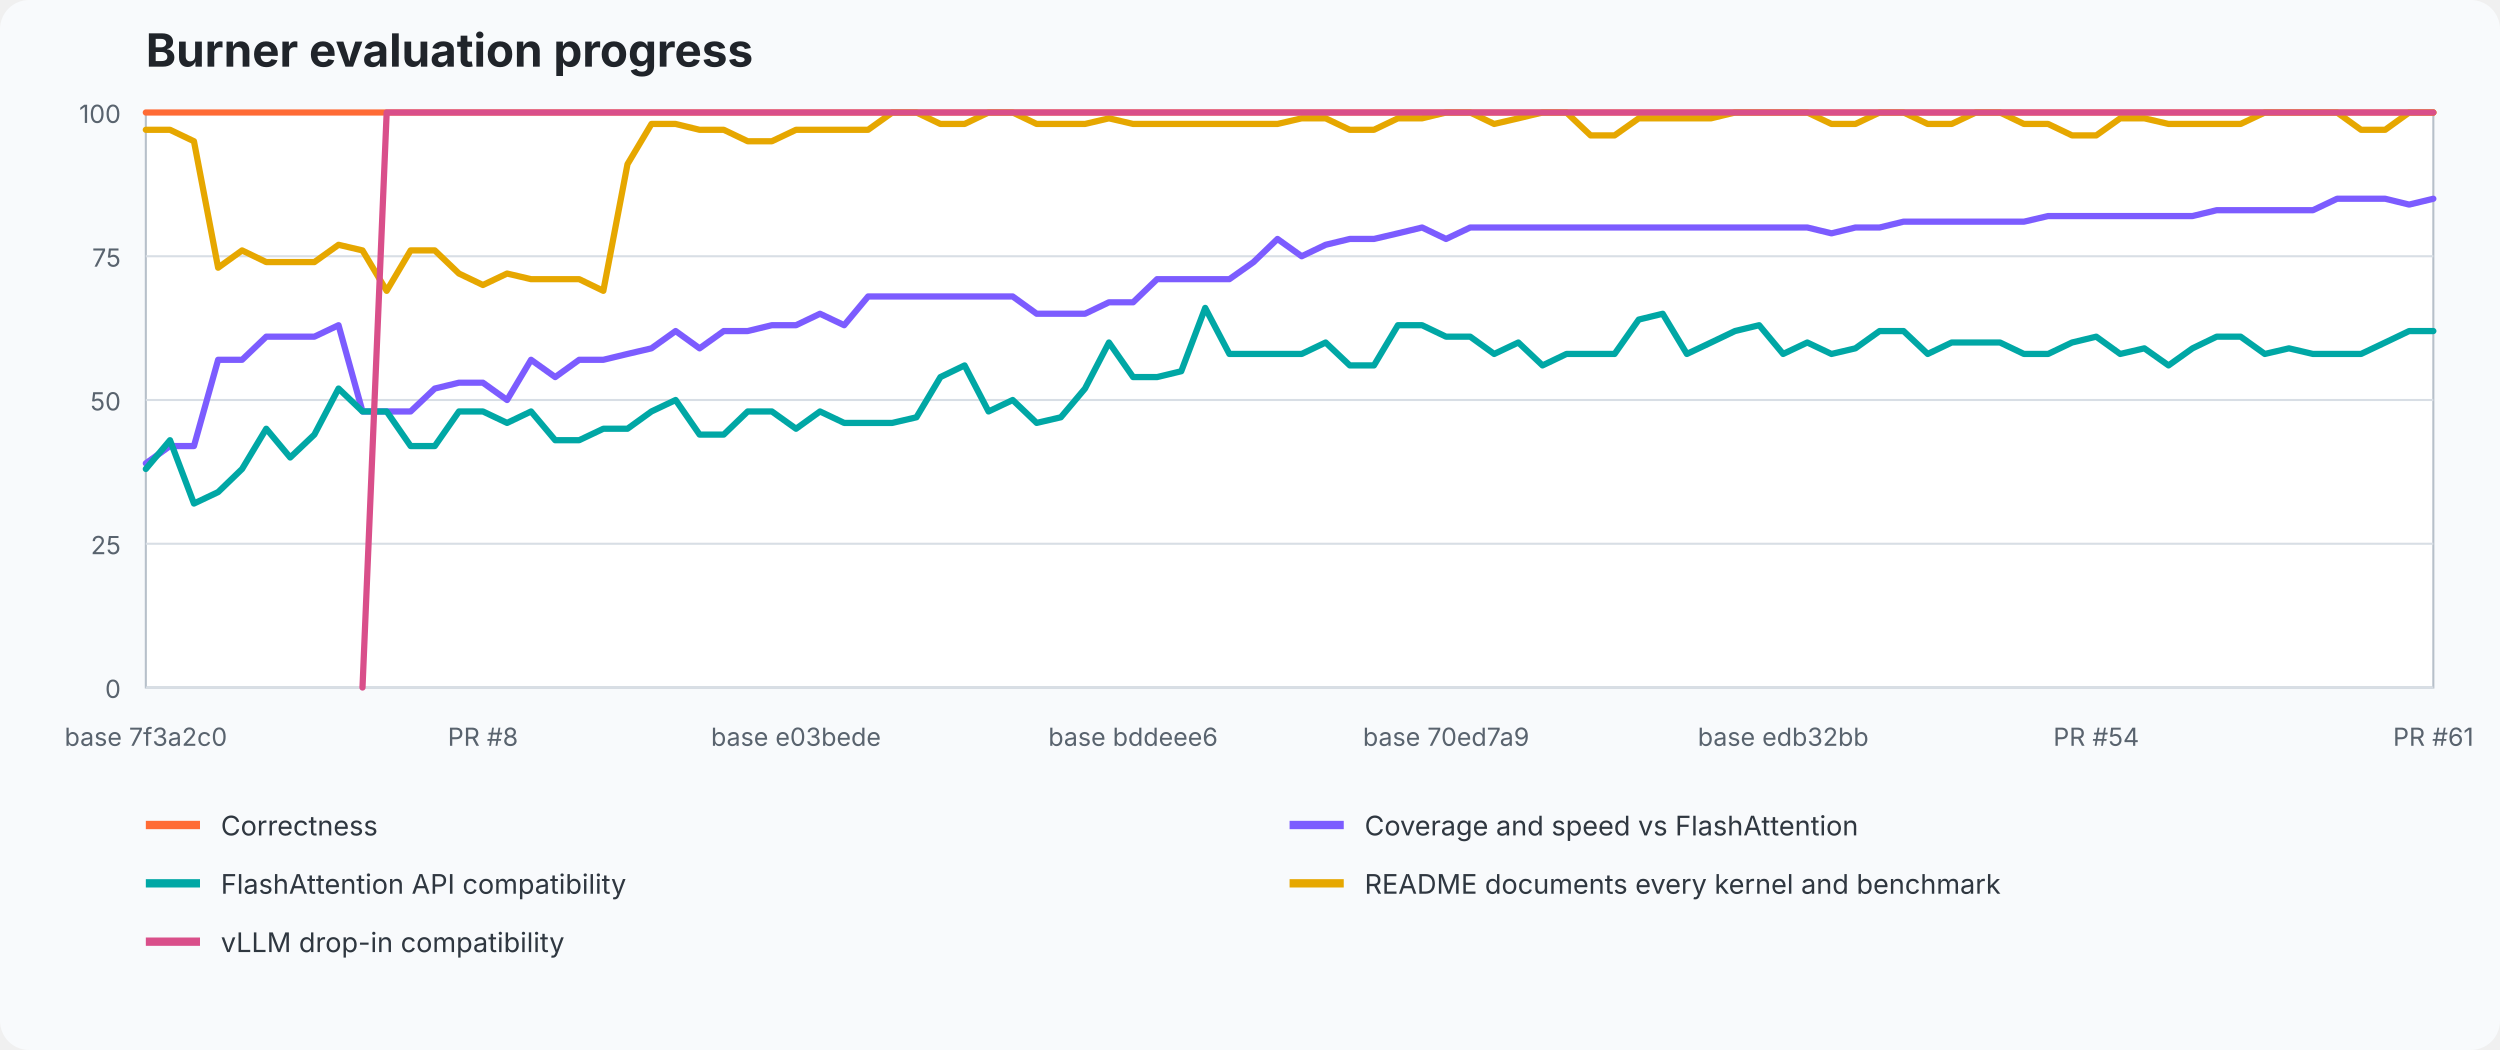
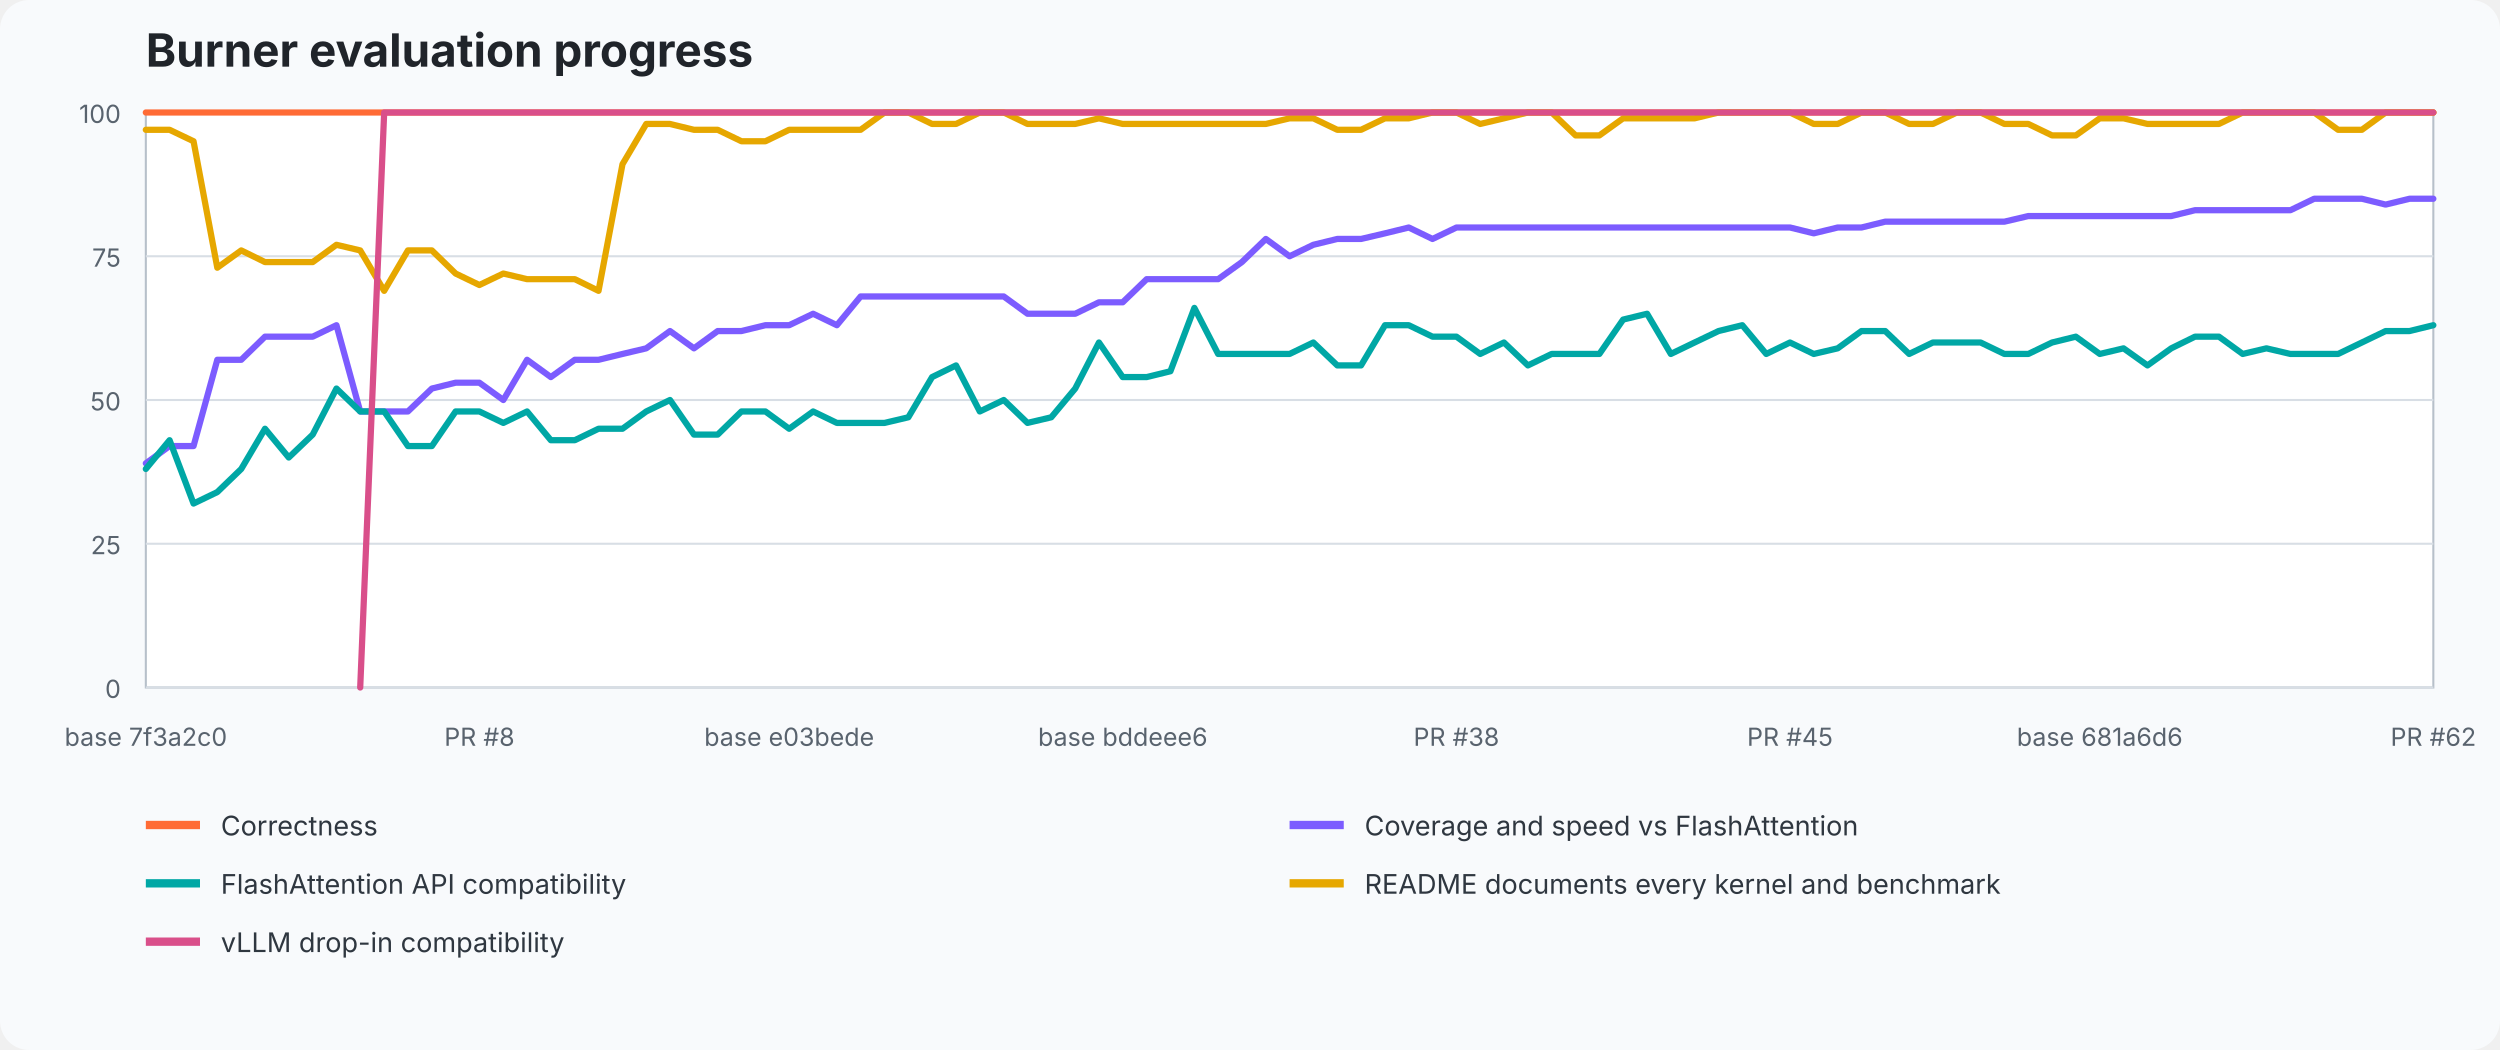
<svg xmlns="http://www.w3.org/2000/svg" width="1200" height="504" viewBox="0 0 1200 504" role="img" aria-labelledby="title desc">
  <style>text{font-family:ui-sans-serif,system-ui,-apple-system,BlinkMacSystemFont,"Segoe UI",sans-serif}.title{font-size:22px;font-weight:700;fill:#20242a}.axis{font-size:12px;fill:#59636e}.legend{font-size:13px;fill:#2f3740}.grid{stroke:#d8dee5;stroke-width:1}.plot{fill:#fff;stroke:#b7c0ca}</style>
  <rect width="100%" height="100%" fill="#f8fafc" rx="14" />
  <text x="70" y="32" class="title">Burner evaluation progress</text>
  <rect x="70" y="54" width="1098" height="276" class="plot" />
  <line x1="70" y1="330" x2="1168" y2="330" class="grid" />
  <text x="58" y="335" text-anchor="end" class="axis">0</text>
  <line x1="70" y1="261" x2="1168" y2="261" class="grid" />
  <text x="58" y="266" text-anchor="end" class="axis">25</text>
  <line x1="70" y1="192" x2="1168" y2="192" class="grid" />
  <text x="58" y="197" text-anchor="end" class="axis">50</text>
  <line x1="70" y1="123" x2="1168" y2="123" class="grid" />
  <text x="58" y="128" text-anchor="end" class="axis">75</text>
  <line x1="70" y1="54" x2="1168" y2="54" class="grid" />
  <text x="58" y="59" text-anchor="end" class="axis">100</text>
-   <polyline points="70.0,54.0 81.6,54.0 93.1,54.0 104.7,54.0 116.2,54.0 127.8,54.0 139.3,54.0 150.9,54.0 162.5,54.0 174.0,54.0 185.6,54.0 197.1,54.0 208.7,54.0 220.3,54.0 231.8,54.0 243.4,54.0 254.9,54.0 266.5,54.0 278.0,54.0 289.6,54.0 301.2,54.0 312.7,54.0 324.3,54.0 335.8,54.0 347.4,54.0 358.9,54.0 370.5,54.0 382.1,54.0 393.6,54.0 405.2,54.0 416.7,54.0 428.3,54.0 439.9,54.0 451.4,54.0 463.0,54.0 474.5,54.0 486.1,54.0 497.6,54.0 509.2,54.0 520.8,54.0 532.3,54.0 543.9,54.0 555.4,54.0 567.0,54.0 578.5,54.0 590.1,54.0 601.7,54.0 613.2,54.0 624.8,54.0 636.3,54.0 647.9,54.0 659.5,54.0 671.0,54.0 682.6,54.0 694.1,54.0 705.7,54.0 717.2,54.0 728.8,54.0 740.4,54.0 751.9,54.0 763.5,54.0 775.0,54.0 786.6,54.0 798.1,54.0 809.7,54.0 821.3,54.0 832.8,54.0 844.4,54.0 855.9,54.0 867.5,54.0 879.1,54.0 890.6,54.0 902.2,54.0 913.7,54.0 925.3,54.0 936.8,54.0 948.4,54.0 960.0,54.0 971.5,54.0 983.1,54.0 994.6,54.0 1006.2,54.0 1017.7,54.0 1029.3,54.0 1040.9,54.0 1052.4,54.0 1064.0,54.0 1075.5,54.0 1087.1,54.0 1098.7,54.0 1110.2,54.0 1121.8,54.0 1133.3,54.0 1144.9,54.0 1156.4,54.0 1168.0,54.0" fill="none" stroke="#ff6b35" stroke-width="3" stroke-linejoin="round" stroke-linecap="round" />
-   <polyline points="70.0,222.4 81.6,214.1 93.1,214.1 104.7,172.7 116.2,172.7 127.8,161.6 139.3,161.6 150.9,161.6 162.5,156.1 174.0,197.5 185.6,197.5 197.1,197.5 208.7,186.5 220.3,183.7 231.8,183.7 243.4,192.0 254.9,172.7 266.5,181.0 278.0,172.7 289.6,172.7 301.2,169.9 312.7,167.2 324.3,158.9 335.8,167.2 347.4,158.9 358.9,158.9 370.5,156.1 382.1,156.1 393.6,150.6 405.2,156.1 416.7,142.3 428.3,142.3 439.9,142.3 451.4,142.3 463.0,142.3 474.5,142.3 486.1,142.3 497.6,150.6 509.2,150.6 520.8,150.6 532.3,145.1 543.9,145.1 555.4,134.0 567.0,134.0 578.5,134.0 590.1,134.0 601.7,125.8 613.2,114.7 624.8,123.0 636.3,117.5 647.9,114.7 659.5,114.7 671.0,112.0 682.6,109.2 694.1,114.7 705.7,109.2 717.2,109.2 728.8,109.2 740.4,109.2 751.9,109.2 763.5,109.2 775.0,109.2 786.6,109.2 798.1,109.2 809.7,109.2 821.3,109.2 832.8,109.2 844.4,109.2 855.9,109.2 867.5,109.2 879.1,112.0 890.6,109.2 902.2,109.2 913.7,106.4 925.3,106.4 936.8,106.4 948.4,106.4 960.0,106.4 971.5,106.4 983.1,103.7 994.6,103.7 1006.2,103.7 1017.7,103.7 1029.3,103.7 1040.9,103.7 1052.4,103.7 1064.0,100.9 1075.5,100.9 1087.1,100.9 1098.7,100.9 1110.2,100.9 1121.8,95.4 1133.3,95.4 1144.9,95.4 1156.4,98.2 1168.0,95.4" fill="none" stroke="#7c5cff" stroke-width="3" stroke-linejoin="round" stroke-linecap="round" />
-   <polyline points="70.0,225.1 81.6,211.3 93.1,241.7 104.7,236.2 116.2,225.1 127.8,205.8 139.3,219.6 150.9,208.6 162.5,186.5 174.0,197.5 185.6,197.5 197.1,214.1 208.7,214.1 220.3,197.5 231.8,197.5 243.4,203.0 254.9,197.5 266.5,211.3 278.0,211.3 289.6,205.8 301.2,205.8 312.7,197.5 324.3,192.0 335.8,208.6 347.4,208.6 358.9,197.5 370.5,197.5 382.1,205.8 393.6,197.5 405.2,203.0 416.7,203.0 428.3,203.0 439.9,200.3 451.4,181.0 463.0,175.4 474.5,197.5 486.1,192.0 497.6,203.0 509.2,200.3 520.8,186.5 532.3,164.4 543.9,181.0 555.4,181.0 567.0,178.2 578.5,147.8 590.1,169.9 601.7,169.9 613.2,169.9 624.8,169.9 636.3,164.4 647.9,175.4 659.5,175.4 671.0,156.1 682.6,156.1 694.1,161.6 705.7,161.6 717.2,169.9 728.8,164.4 740.4,175.4 751.9,169.9 763.5,169.9 775.0,169.9 786.6,153.4 798.1,150.6 809.7,169.9 821.3,164.4 832.8,158.9 844.4,156.1 855.9,169.9 867.5,164.4 879.1,169.9 890.6,167.2 902.2,158.9 913.7,158.9 925.3,169.9 936.8,164.4 948.4,164.4 960.0,164.4 971.5,169.9 983.1,169.9 994.6,164.4 1006.2,161.6 1017.7,169.9 1029.3,167.2 1040.9,175.4 1052.4,167.2 1064.0,161.6 1075.5,161.6 1087.1,169.9 1098.7,167.2 1110.2,169.9 1121.8,169.9 1133.3,169.9 1144.9,164.4 1156.4,158.9 1168.0,158.9" fill="none" stroke="#00a7a5" stroke-width="3" stroke-linejoin="round" stroke-linecap="round" />
-   <polyline points="70.0,62.3 81.6,62.3 93.1,67.8 104.7,128.5 116.2,120.2 127.8,125.8 139.3,125.8 150.9,125.8 162.5,117.5 174.0,120.2 185.6,139.6 197.1,120.2 208.7,120.2 220.3,131.3 231.8,136.8 243.4,131.3 254.9,134.0 266.5,134.0 278.0,134.0 289.6,139.6 301.2,78.8 312.7,59.5 324.3,59.5 335.8,62.3 347.4,62.3 358.9,67.8 370.5,67.8 382.1,62.3 393.6,62.3 405.2,62.3 416.7,62.3 428.3,54.0 439.9,54.0 451.4,59.5 463.0,59.5 474.5,54.0 486.1,54.0 497.6,59.5 509.2,59.5 520.8,59.5 532.3,56.8 543.9,59.5 555.4,59.5 567.0,59.5 578.5,59.5 590.1,59.5 601.7,59.5 613.2,59.5 624.8,56.8 636.3,56.8 647.9,62.3 659.5,62.3 671.0,56.8 682.6,56.8 694.1,54.0 705.7,54.0 717.2,59.5 728.8,56.8 740.4,54.0 751.9,54.0 763.5,65.0 775.0,65.0 786.6,56.8 798.1,56.8 809.7,56.8 821.3,56.8 832.8,54.0 844.4,54.0 855.9,54.0 867.5,54.0 879.1,59.5 890.6,59.5 902.2,54.0 913.7,54.0 925.3,59.5 936.8,59.5 948.4,54.0 960.0,54.0 971.5,59.5 983.1,59.5 994.6,65.0 1006.2,65.0 1017.7,56.8 1029.3,56.8 1040.9,59.5 1052.4,59.5 1064.0,59.5 1075.5,59.5 1087.1,54.0 1098.7,54.0 1110.2,54.0 1121.8,54.0 1133.3,62.3 1144.9,62.3 1156.4,54.0 1168.0,54.0" fill="none" stroke="#e6a700" stroke-width="3" stroke-linejoin="round" stroke-linecap="round" />
-   <polyline points="174.0,330.0 185.6,54.0 197.1,54.0 208.7,54.0 220.3,54.0 231.8,54.0 243.4,54.0 254.9,54.0 266.5,54.0 278.0,54.0 289.6,54.0 301.2,54.0 312.7,54.0 324.3,54.0 335.8,54.0 347.4,54.0 358.9,54.0 370.5,54.0 382.1,54.0 393.6,54.0 405.2,54.0 416.7,54.0 428.3,54.0 439.9,54.0 451.4,54.0 463.0,54.0 474.5,54.0 486.1,54.0 497.6,54.0 509.2,54.0 520.8,54.0 532.3,54.0 543.9,54.0 555.4,54.0 567.0,54.0 578.5,54.0 590.1,54.0 601.7,54.0 613.2,54.0 624.8,54.0 636.3,54.0 647.9,54.0 659.5,54.0 671.0,54.0 682.6,54.0 694.1,54.0 705.7,54.0 717.2,54.0 728.8,54.0 740.4,54.0 751.9,54.0 763.5,54.0 775.0,54.0 786.6,54.0 798.1,54.0 809.7,54.0 821.3,54.0 832.8,54.0 844.4,54.0 855.9,54.0 867.5,54.0 879.1,54.0 890.6,54.0 902.2,54.0 913.7,54.0 925.3,54.0 936.8,54.0 948.4,54.0 960.0,54.0 971.5,54.0 983.1,54.0 994.6,54.0 1006.2,54.0 1017.7,54.0 1029.3,54.0 1040.9,54.0 1052.4,54.0 1064.0,54.0 1075.5,54.0 1087.1,54.0 1098.7,54.0 1110.2,54.0 1121.8,54.0 1133.3,54.0 1144.9,54.0 1156.4,54.0 1168.0,54.0" fill="none" stroke="#d94f8a" stroke-width="3" stroke-linejoin="round" stroke-linecap="round" />
+   <polyline points="70.0,54.0 81.4,54.0 92.9,54.0 104.3,54.0 115.8,54.0 127.2,54.0 138.6,54.0 150.1,54.0 161.5,54.0 172.9,54.0 184.4,54.0 195.8,54.0 207.3,54.0 218.7,54.0 230.1,54.0 241.6,54.0 253.0,54.0 264.4,54.0 275.9,54.0 287.3,54.0 298.8,54.0 310.2,54.0 321.6,54.0 333.1,54.0 344.5,54.0 355.9,54.0 367.4,54.0 378.8,54.0 390.3,54.0 401.7,54.0 413.1,54.0 424.6,54.0 436.0,54.0 447.4,54.0 458.9,54.0 470.3,54.0 481.8,54.0 493.2,54.0 504.6,54.0 516.1,54.0 527.5,54.0 538.9,54.0 550.4,54.0 561.8,54.0 573.3,54.0 584.7,54.0 596.1,54.0 607.6,54.0 619.0,54.0 630.4,54.0 641.9,54.0 653.3,54.0 664.8,54.0 676.2,54.0 687.6,54.0 699.1,54.0 710.5,54.0 721.9,54.0 733.4,54.0 744.8,54.0 756.3,54.0 767.7,54.0 779.1,54.0 790.6,54.0 802.0,54.0 813.4,54.0 824.9,54.0 836.3,54.0 847.8,54.0 859.2,54.0 870.6,54.0 882.1,54.0 893.5,54.0 904.9,54.0 916.4,54.0 927.8,54.0 939.3,54.0 950.7,54.0 962.1,54.0 973.6,54.0 985.0,54.0 996.4,54.0 1007.9,54.0 1019.3,54.0 1030.8,54.0 1042.2,54.0 1053.6,54.0 1065.1,54.0 1076.5,54.0 1087.9,54.0 1099.4,54.0 1110.8,54.0 1122.3,54.0 1133.7,54.0 1145.1,54.0 1156.6,54.0 1168.0,54.0" fill="none" stroke="#ff6b35" stroke-width="3" stroke-linejoin="round" stroke-linecap="round" />
+   <polyline points="70.0,222.4 81.4,214.1 92.9,214.1 104.3,172.7 115.8,172.7 127.2,161.6 138.6,161.6 150.1,161.6 161.5,156.1 172.9,197.5 184.4,197.5 195.8,197.5 207.3,186.5 218.7,183.7 230.1,183.7 241.6,192.0 253.0,172.7 264.4,181.0 275.9,172.7 287.3,172.7 298.8,169.9 310.2,167.2 321.6,158.9 333.1,167.2 344.5,158.9 355.9,158.9 367.4,156.1 378.8,156.1 390.3,150.6 401.7,156.1 413.1,142.3 424.6,142.3 436.0,142.3 447.4,142.3 458.9,142.3 470.3,142.3 481.8,142.3 493.2,150.6 504.6,150.6 516.1,150.6 527.5,145.1 538.9,145.1 550.4,134.0 561.8,134.0 573.3,134.0 584.7,134.0 596.1,125.8 607.6,114.7 619.0,123.0 630.4,117.5 641.9,114.7 653.3,114.7 664.8,112.0 676.2,109.2 687.6,114.7 699.1,109.2 710.5,109.2 721.9,109.2 733.4,109.2 744.8,109.2 756.3,109.2 767.7,109.2 779.1,109.2 790.6,109.2 802.0,109.2 813.4,109.2 824.9,109.2 836.3,109.2 847.8,109.2 859.2,109.2 870.6,112.0 882.1,109.2 893.5,109.2 904.9,106.4 916.4,106.4 927.8,106.4 939.3,106.4 950.7,106.4 962.1,106.4 973.6,103.7 985.0,103.7 996.4,103.7 1007.9,103.7 1019.3,103.7 1030.8,103.7 1042.2,103.7 1053.6,100.9 1065.1,100.9 1076.5,100.9 1087.9,100.9 1099.4,100.9 1110.8,95.4 1122.3,95.4 1133.7,95.4 1145.1,98.2 1156.6,95.4 1168.0,95.4" fill="none" stroke="#7c5cff" stroke-width="3" stroke-linejoin="round" stroke-linecap="round" />
+   <polyline points="70.0,225.1 81.4,211.3 92.9,241.7 104.3,236.2 115.8,225.1 127.2,205.8 138.6,219.6 150.1,208.6 161.5,186.5 172.9,197.5 184.4,197.5 195.8,214.1 207.3,214.1 218.7,197.5 230.1,197.5 241.6,203.0 253.0,197.5 264.4,211.3 275.9,211.3 287.3,205.8 298.8,205.8 310.2,197.5 321.6,192.0 333.1,208.6 344.5,208.6 355.9,197.5 367.4,197.5 378.8,205.8 390.3,197.5 401.7,203.0 413.1,203.0 424.6,203.0 436.0,200.3 447.4,181.0 458.9,175.4 470.3,197.5 481.8,192.0 493.2,203.0 504.6,200.3 516.1,186.5 527.5,164.4 538.9,181.0 550.4,181.0 561.8,178.2 573.3,147.8 584.7,169.9 596.1,169.9 607.6,169.9 619.0,169.9 630.4,164.4 641.9,175.4 653.3,175.4 664.8,156.1 676.2,156.1 687.6,161.6 699.1,161.6 710.5,169.9 721.9,164.4 733.4,175.4 744.8,169.9 756.3,169.9 767.7,169.9 779.1,153.4 790.6,150.6 802.0,169.9 813.4,164.4 824.9,158.9 836.3,156.1 847.8,169.9 859.2,164.4 870.6,169.9 882.1,167.2 893.5,158.9 904.9,158.9 916.4,169.9 927.8,164.4 939.3,164.4 950.7,164.4 962.1,169.9 973.6,169.9 985.0,164.4 996.4,161.6 1007.9,169.9 1019.3,167.2 1030.8,175.4 1042.2,167.2 1053.6,161.6 1065.1,161.6 1076.5,169.9 1087.9,167.2 1099.4,169.9 1110.8,169.9 1122.3,169.9 1133.7,164.4 1145.1,158.9 1156.6,158.9 1168.0,156.1" fill="none" stroke="#00a7a5" stroke-width="3" stroke-linejoin="round" stroke-linecap="round" />
+   <polyline points="70.0,62.3 81.4,62.3 92.9,67.8 104.3,128.5 115.8,120.2 127.2,125.8 138.6,125.8 150.1,125.8 161.5,117.5 172.9,120.2 184.4,139.6 195.8,120.2 207.3,120.2 218.7,131.3 230.1,136.8 241.6,131.3 253.0,134.0 264.4,134.0 275.9,134.0 287.3,139.6 298.8,78.8 310.2,59.5 321.6,59.5 333.1,62.3 344.5,62.3 355.9,67.8 367.4,67.8 378.8,62.3 390.3,62.3 401.7,62.3 413.1,62.3 424.6,54.0 436.0,54.0 447.4,59.5 458.9,59.5 470.3,54.0 481.8,54.0 493.2,59.5 504.6,59.5 516.1,59.5 527.5,56.8 538.9,59.5 550.4,59.5 561.8,59.5 573.3,59.5 584.7,59.5 596.1,59.5 607.6,59.5 619.0,56.8 630.4,56.8 641.9,62.3 653.3,62.3 664.8,56.8 676.2,56.8 687.6,54.0 699.1,54.0 710.5,59.5 721.9,56.8 733.4,54.0 744.8,54.0 756.3,65.0 767.7,65.0 779.1,56.8 790.6,56.8 802.0,56.8 813.4,56.8 824.9,54.0 836.3,54.0 847.8,54.0 859.2,54.0 870.6,59.5 882.1,59.5 893.5,54.0 904.9,54.0 916.4,59.5 927.8,59.5 939.3,54.0 950.7,54.0 962.1,59.5 973.6,59.5 985.0,65.0 996.4,65.0 1007.9,56.8 1019.3,56.8 1030.8,59.5 1042.2,59.5 1053.6,59.5 1065.1,59.5 1076.5,54.0 1087.9,54.0 1099.4,54.0 1110.8,54.0 1122.3,62.3 1133.7,62.3 1145.1,54.0 1156.6,54.0 1168.0,54.0" fill="none" stroke="#e6a700" stroke-width="3" stroke-linejoin="round" stroke-linecap="round" />
+   <polyline points="172.9,330.0 184.4,54.0 195.8,54.0 207.3,54.0 218.7,54.0 230.1,54.0 241.6,54.0 253.0,54.0 264.4,54.0 275.9,54.0 287.3,54.0 298.8,54.0 310.2,54.0 321.6,54.0 333.1,54.0 344.5,54.0 355.9,54.0 367.4,54.0 378.8,54.0 390.3,54.0 401.7,54.0 413.1,54.0 424.6,54.0 436.0,54.0 447.4,54.0 458.9,54.0 470.3,54.0 481.8,54.0 493.2,54.0 504.6,54.0 516.1,54.0 527.5,54.0 538.9,54.0 550.4,54.0 561.8,54.0 573.3,54.0 584.7,54.0 596.1,54.0 607.6,54.0 619.0,54.0 630.4,54.0 641.9,54.0 653.3,54.0 664.8,54.0 676.2,54.0 687.6,54.0 699.1,54.0 710.5,54.0 721.9,54.0 733.4,54.0 744.8,54.0 756.3,54.0 767.7,54.0 779.1,54.0 790.6,54.0 802.0,54.0 813.4,54.0 824.9,54.0 836.3,54.0 847.8,54.0 859.2,54.0 870.6,54.0 882.1,54.0 893.5,54.0 904.9,54.0 916.4,54.0 927.8,54.0 939.3,54.0 950.7,54.0 962.1,54.0 973.6,54.0 985.0,54.0 996.4,54.0 1007.9,54.0 1019.3,54.0 1030.8,54.0 1042.2,54.0 1053.6,54.0 1065.1,54.0 1076.5,54.0 1087.9,54.0 1099.4,54.0 1110.8,54.0 1122.3,54.0 1133.7,54.0 1145.1,54.0 1156.6,54.0 1168.0,54.0" fill="none" stroke="#d94f8a" stroke-width="3" stroke-linejoin="round" stroke-linecap="round" />
  <text x="70" y="358" text-anchor="middle" class="axis">base 7f3a2c0</text>
-   <text x="231.811" y="358" text-anchor="middle" class="axis">PR #8</text>
-   <text x="382.063" y="358" text-anchor="middle" class="axis">base e03bede</text>
-   <text x="543.874" y="358" text-anchor="middle" class="axis">base bddeee6</text>
-   <text x="694.126" y="358" text-anchor="middle" class="axis">base 70ed7a9</text>
-   <text x="855.937" y="358" text-anchor="middle" class="axis">base edb32bb</text>
-   <text x="1006.189" y="358" text-anchor="middle" class="axis">PR #54</text>
-   <text x="1168" y="358" text-anchor="middle" class="axis">PR #61</text>
+   <text x="230.125" y="358" text-anchor="middle" class="axis">PR #8</text>
+   <text x="378.812" y="358" text-anchor="middle" class="axis">base e03bede</text>
+   <text x="538.938" y="358" text-anchor="middle" class="axis">base bddeee6</text>
+   <text x="699.062" y="358" text-anchor="middle" class="axis">PR #38</text>
+   <text x="859.188" y="358" text-anchor="middle" class="axis">PR #45</text>
+   <text x="1007.875" y="358" text-anchor="middle" class="axis">base 681a6d6</text>
+   <text x="1168" y="358" text-anchor="middle" class="axis">PR #62</text>
  <line x1="70" y1="396" x2="96" y2="396" stroke="#ff6b35" stroke-width="4" />
  <text x="106" y="401" class="legend">Correctness</text>
  <line x1="619" y1="396" x2="645" y2="396" stroke="#7c5cff" stroke-width="4" />
  <text x="655" y="401" class="legend">Coverage and speed vs FlashAttention</text>
  <line x1="70" y1="424" x2="96" y2="424" stroke="#00a7a5" stroke-width="4" />
  <text x="106" y="429" class="legend">FlashAttention API compatibility</text>
  <line x1="619" y1="424" x2="645" y2="424" stroke="#e6a700" stroke-width="4" />
  <text x="655" y="429" class="legend">README documents every kernel and benchmark</text>
  <line x1="70" y1="452" x2="96" y2="452" stroke="#d94f8a" stroke-width="4" />
  <text x="106" y="457" class="legend">vLLM drop-in compatibility</text>
</svg>
